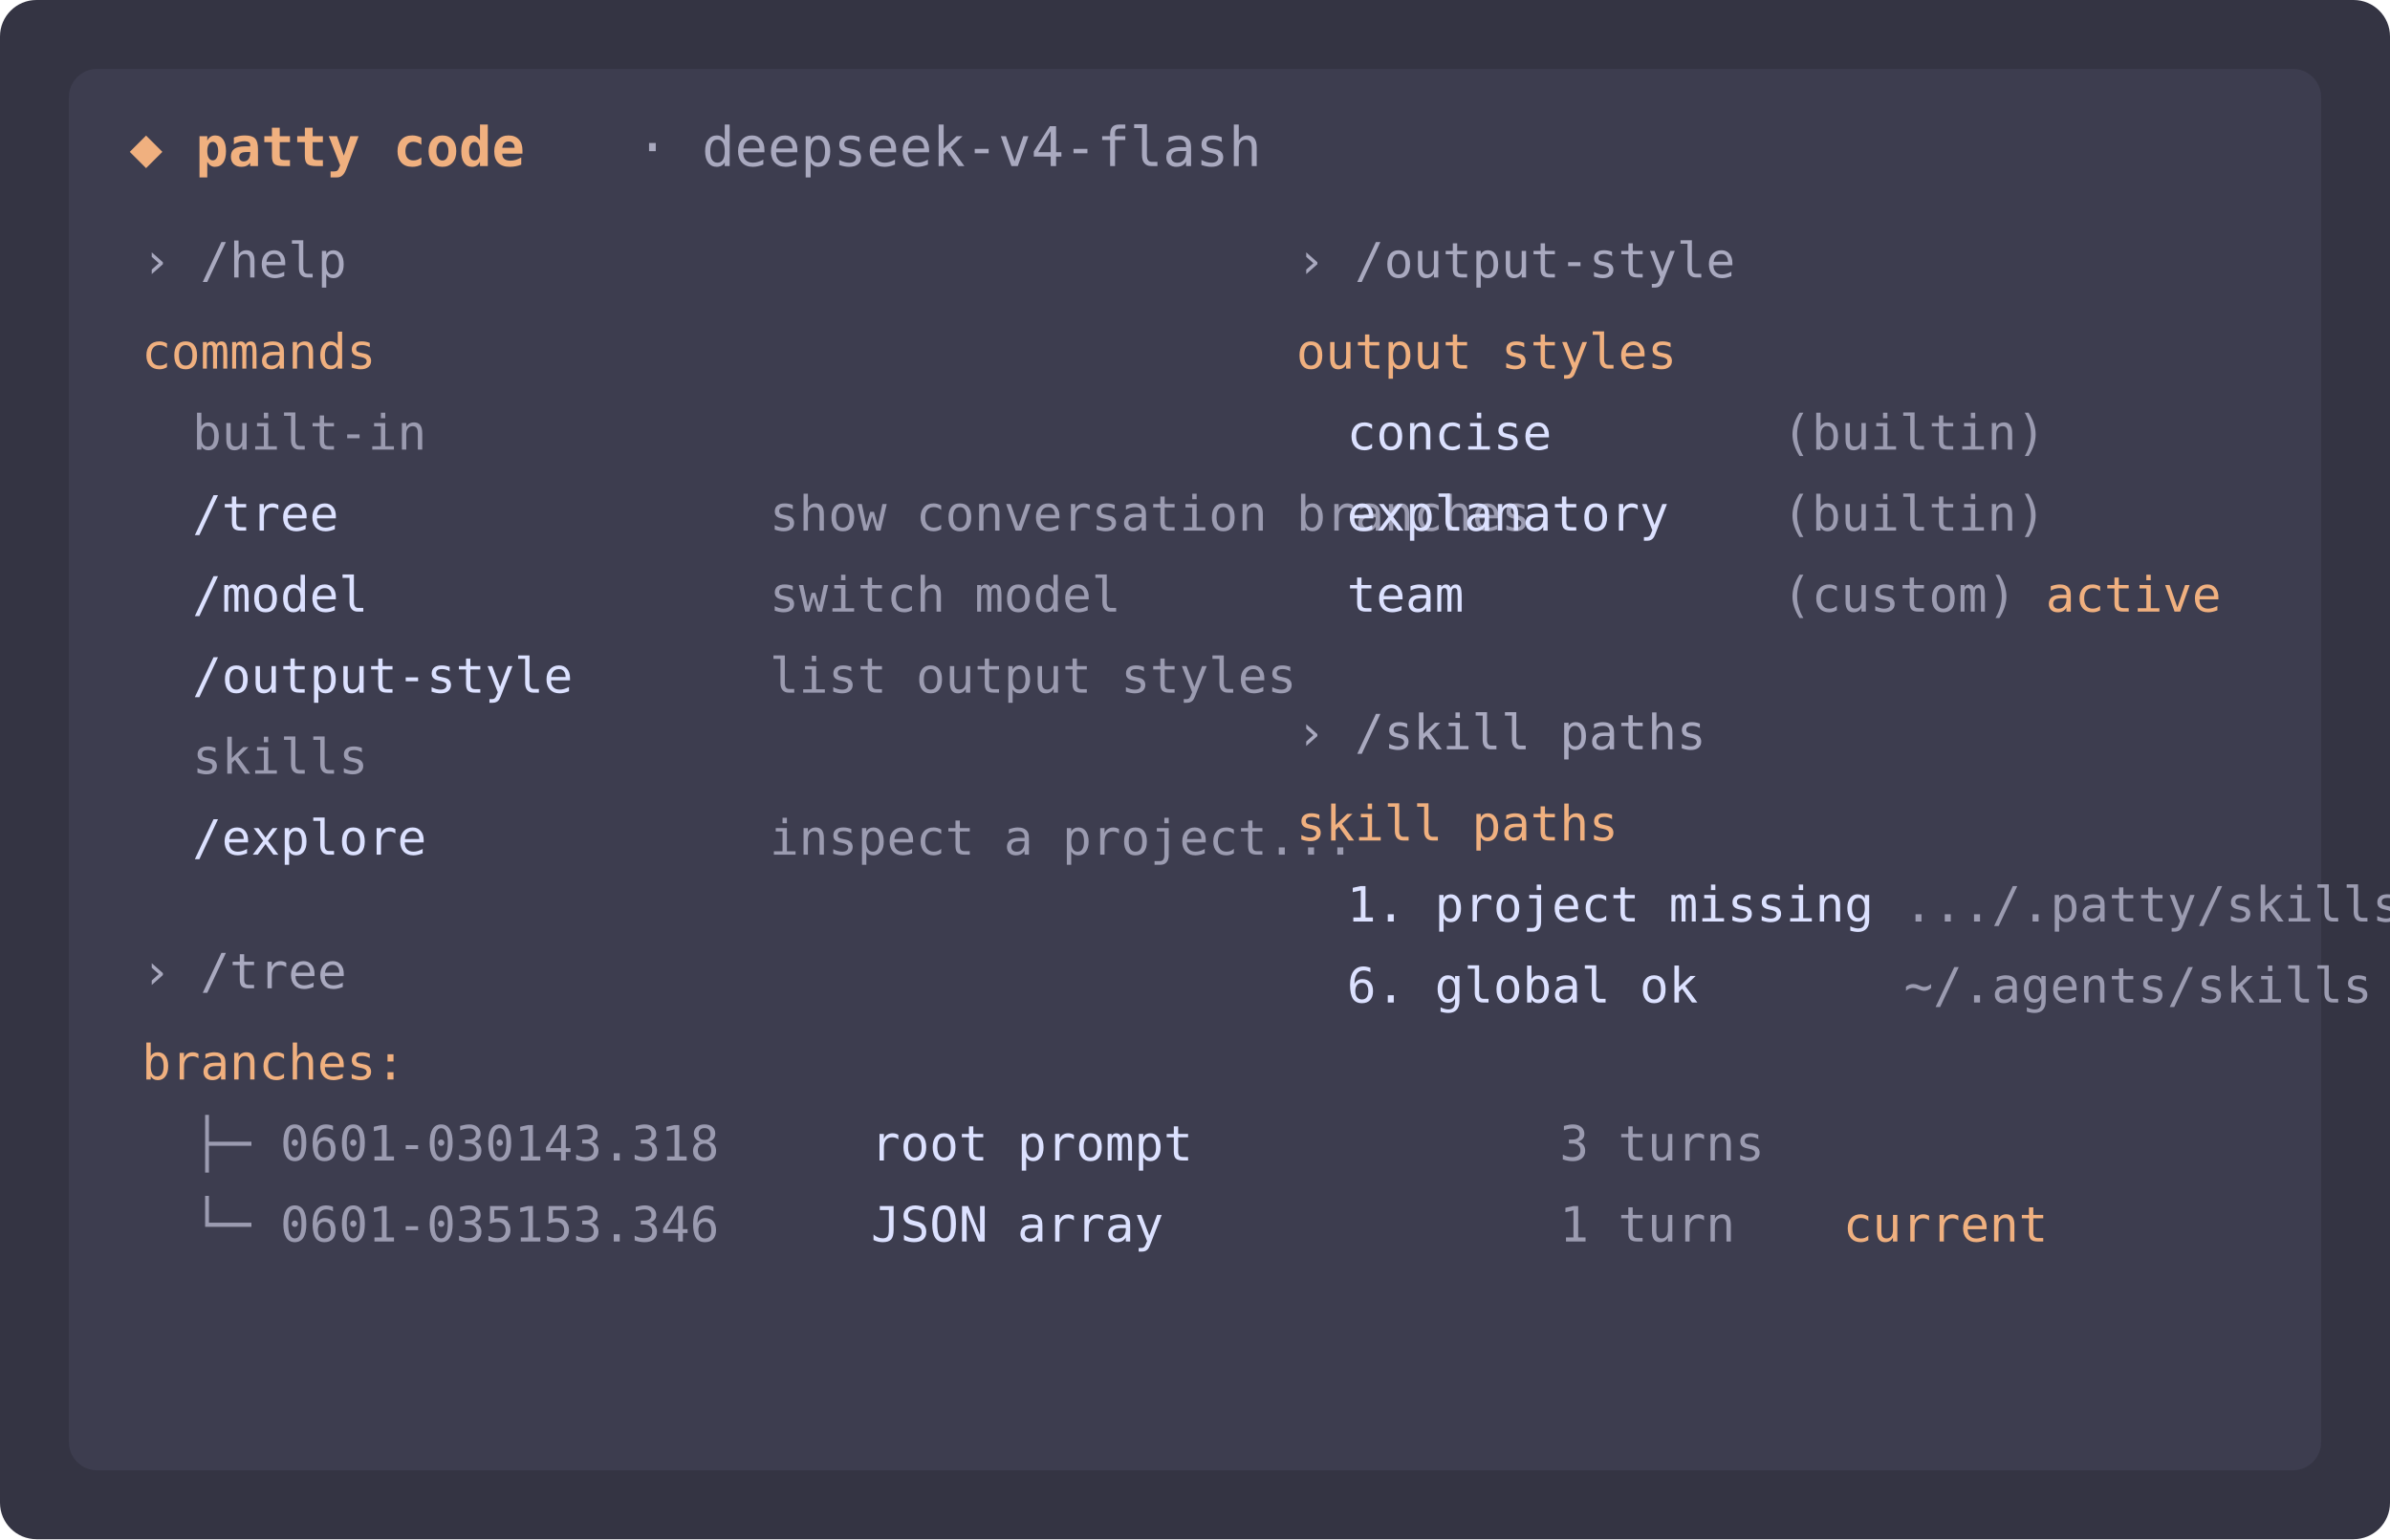
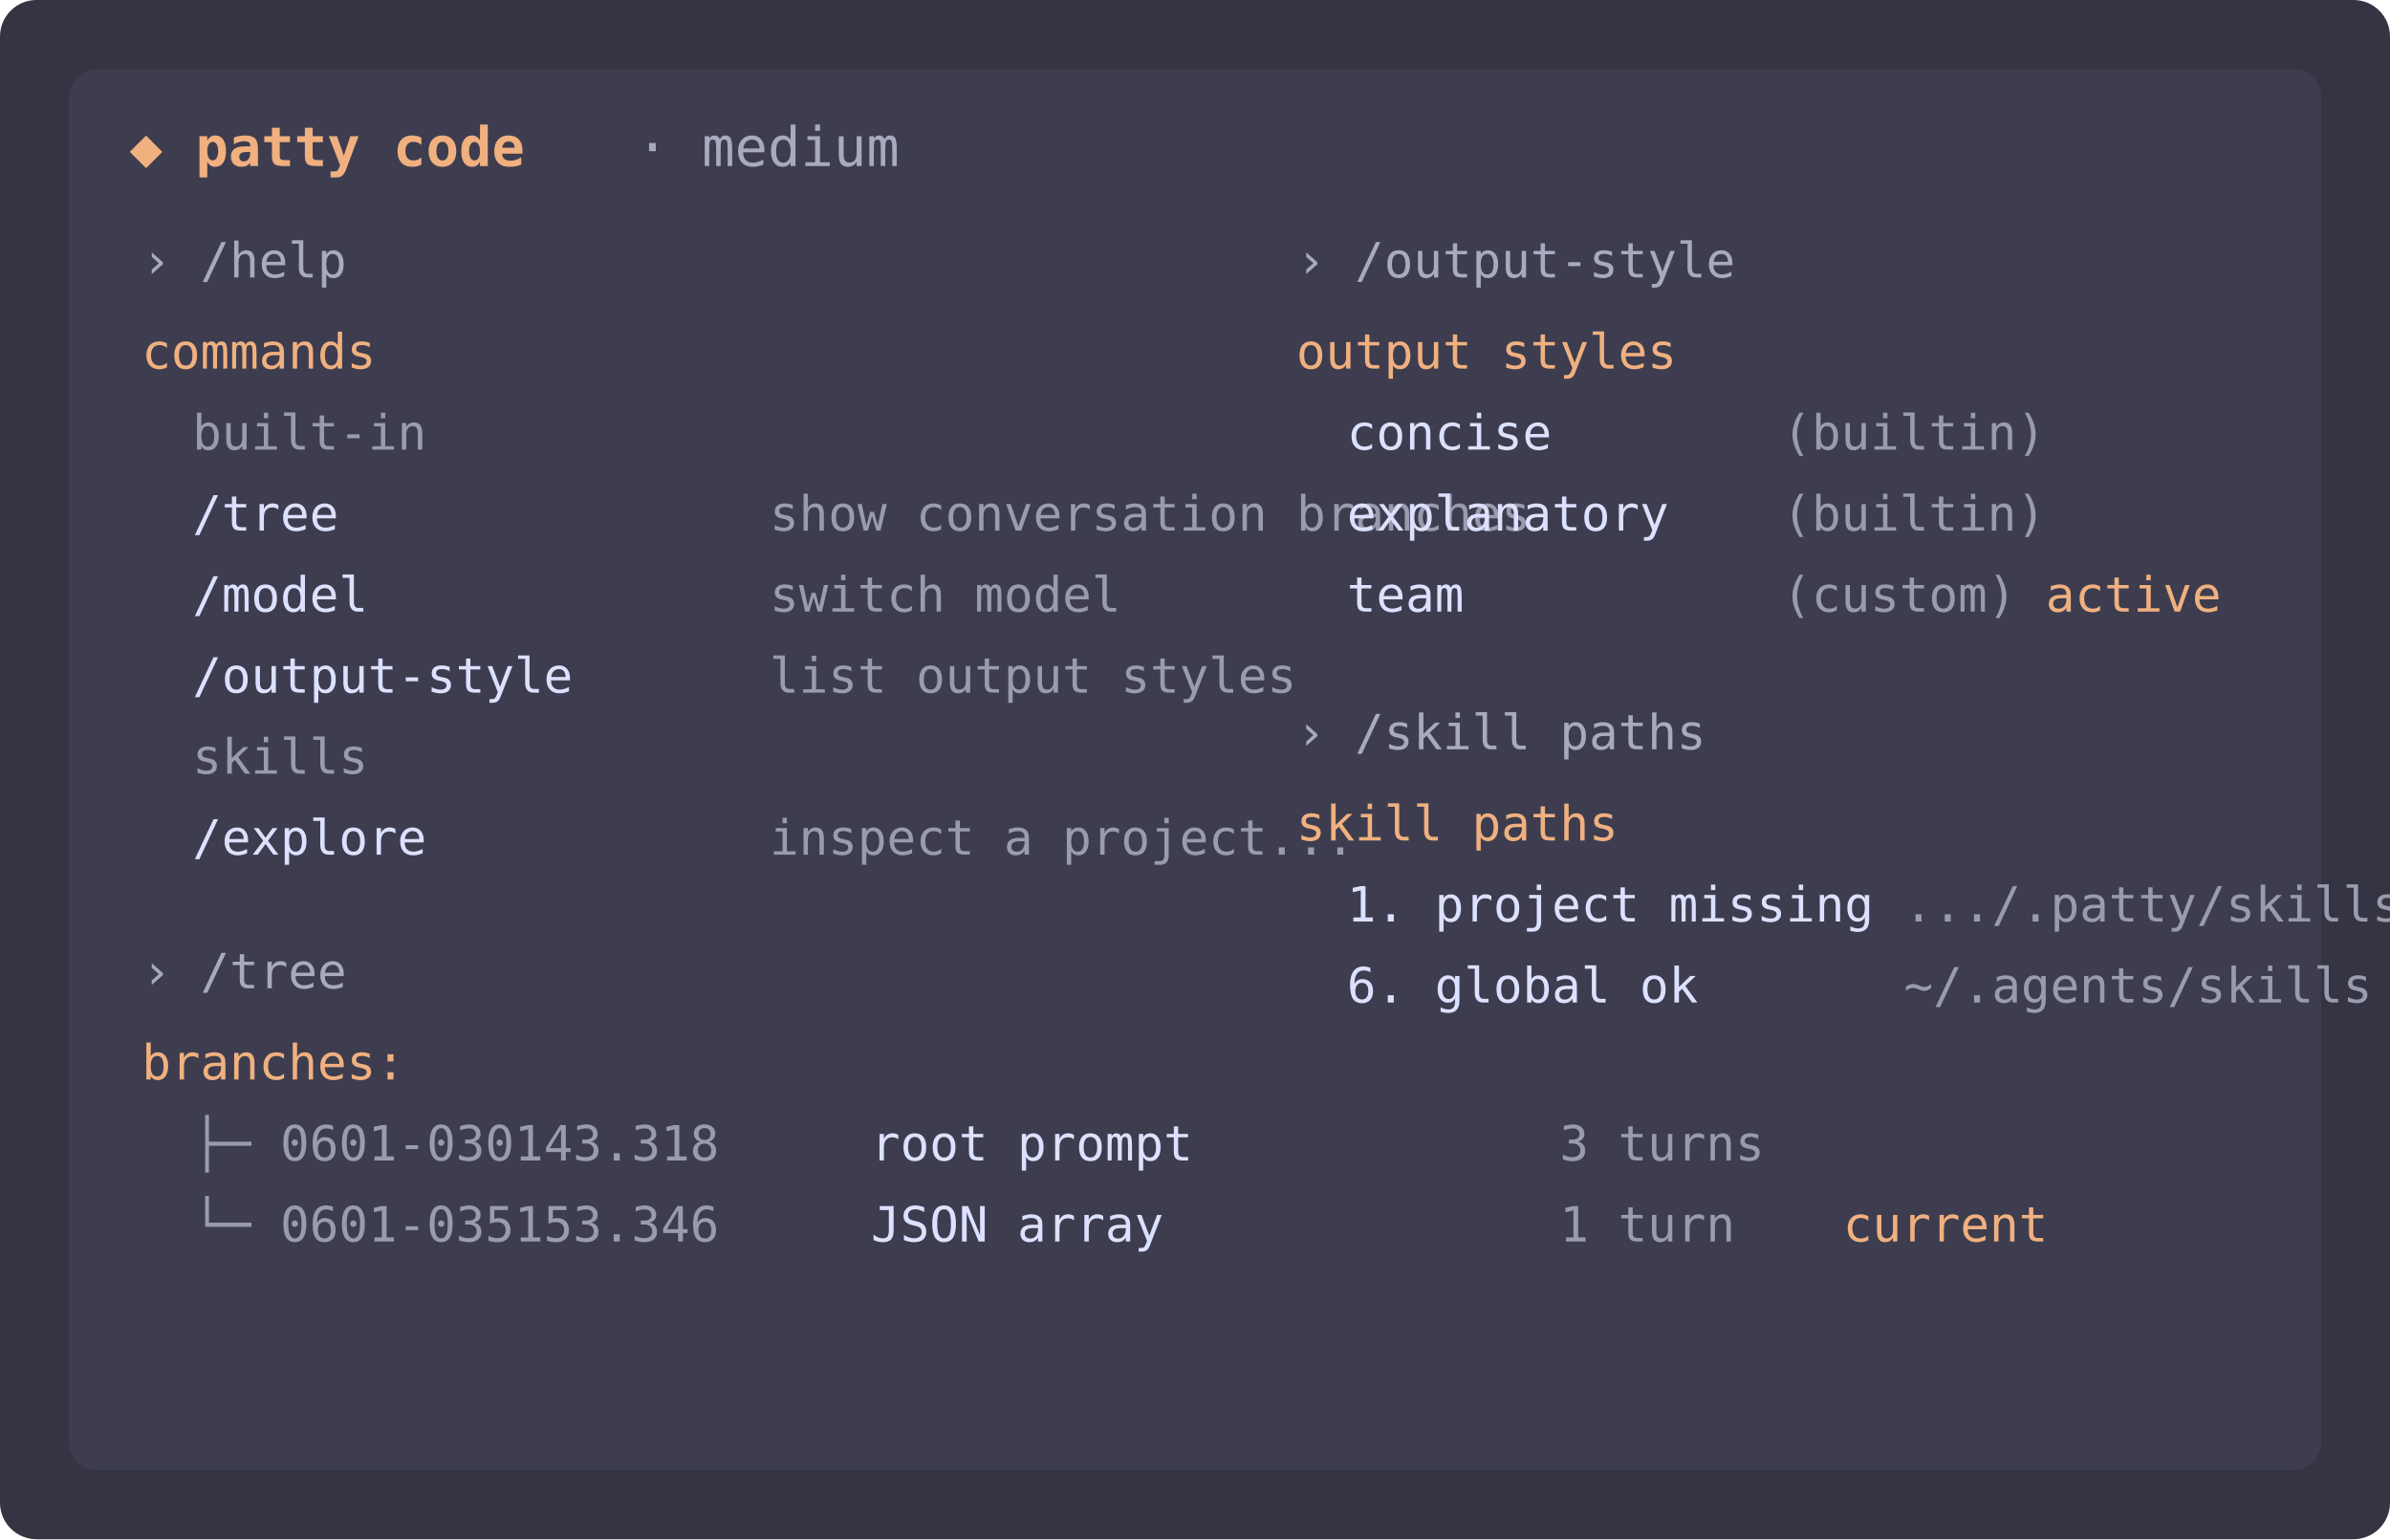
<svg xmlns="http://www.w3.org/2000/svg" width="1180" height="760" viewBox="0 0 1180 760" role="img" aria-labelledby="title desc">
  <rect width="1180" height="760" rx="18" fill="#343443" />
  <rect x="34" y="34" width="1112" height="692" rx="14" fill="#3d3d4f" />
  <text x="64" y="82" fill="#f0b07f" font-family="Menlo, Consolas, monospace" font-size="27" font-weight="700">◆ patty code</text>
-   <text x="314" y="82" fill="#a9a9bf" font-family="Menlo, Consolas, monospace" font-size="27">· deepseek-v4-flash</text>
+   <text x="314" y="82" fill="#a9a9bf" font-family="Menlo, Consolas, monospace" font-size="27">· medium</text>
  <g font-family="Menlo, Consolas, monospace" font-size="24">
    <text x="70" y="137" fill="#a9a9bf">› /help</text>
    <text x="70" y="182" fill="#f0b07f">commands</text>
    <text x="95" y="222" fill="#9b9bb0">built-in</text>
    <text x="95" y="262" fill="#dce1ff">/tree</text>
    <text x="380" y="262" fill="#9b9bb0">show conversation branches</text>
    <text x="95" y="302" fill="#dce1ff">/model</text>
    <text x="380" y="302" fill="#9b9bb0">switch model</text>
    <text x="95" y="342" fill="#dce1ff">/output-style</text>
    <text x="380" y="342" fill="#9b9bb0">list output styles</text>
    <text x="95" y="382" fill="#9b9bb0">skills</text>
    <text x="95" y="422" fill="#dce1ff">/explore</text>
    <text x="380" y="422" fill="#9b9bb0">inspect a project...</text>
    <text x="70" y="488" fill="#a9a9bf">› /tree</text>
    <text x="70" y="533" fill="#f0b07f">branches:</text>
    <text x="95" y="573" fill="#9b9bb0">├─ 0601-030143.318</text>
    <text x="430" y="573" fill="#dce1ff">root prompt</text>
    <text x="770" y="573" fill="#9b9bb0">3 turns</text>
    <text x="95" y="613" fill="#9b9bb0">└─ 0601-035153.346</text>
    <text x="430" y="613" fill="#dce1ff">JSON array</text>
    <text x="770" y="613" fill="#9b9bb0">1 turn</text>
    <text x="910" y="613" fill="#f0b07f">current</text>
    <text x="640" y="137" fill="#a9a9bf">› /output-style</text>
    <text x="640" y="182" fill="#f0b07f">output styles</text>
    <text x="665" y="222" fill="#dce1ff">concise</text>
    <text x="880" y="222" fill="#9b9bb0">(builtin)</text>
    <text x="665" y="262" fill="#dce1ff">explanatory</text>
    <text x="880" y="262" fill="#9b9bb0">(builtin)</text>
    <text x="665" y="302" fill="#dce1ff">team</text>
    <text x="880" y="302" fill="#9b9bb0">(custom)</text>
    <text x="1010" y="302" fill="#f0b07f">active</text>
    <text x="640" y="370" fill="#a9a9bf">› /skill paths</text>
    <text x="640" y="415" fill="#f0b07f">skill paths</text>
    <text x="665" y="455" fill="#dce1ff">1. project  missing</text>
    <text x="940" y="455" fill="#9b9bb0">.../.patty/skills</text>
    <text x="665" y="495" fill="#dce1ff">6. global   ok</text>
    <text x="940" y="495" fill="#9b9bb0">~/.agents/skills</text>
  </g>
</svg>
